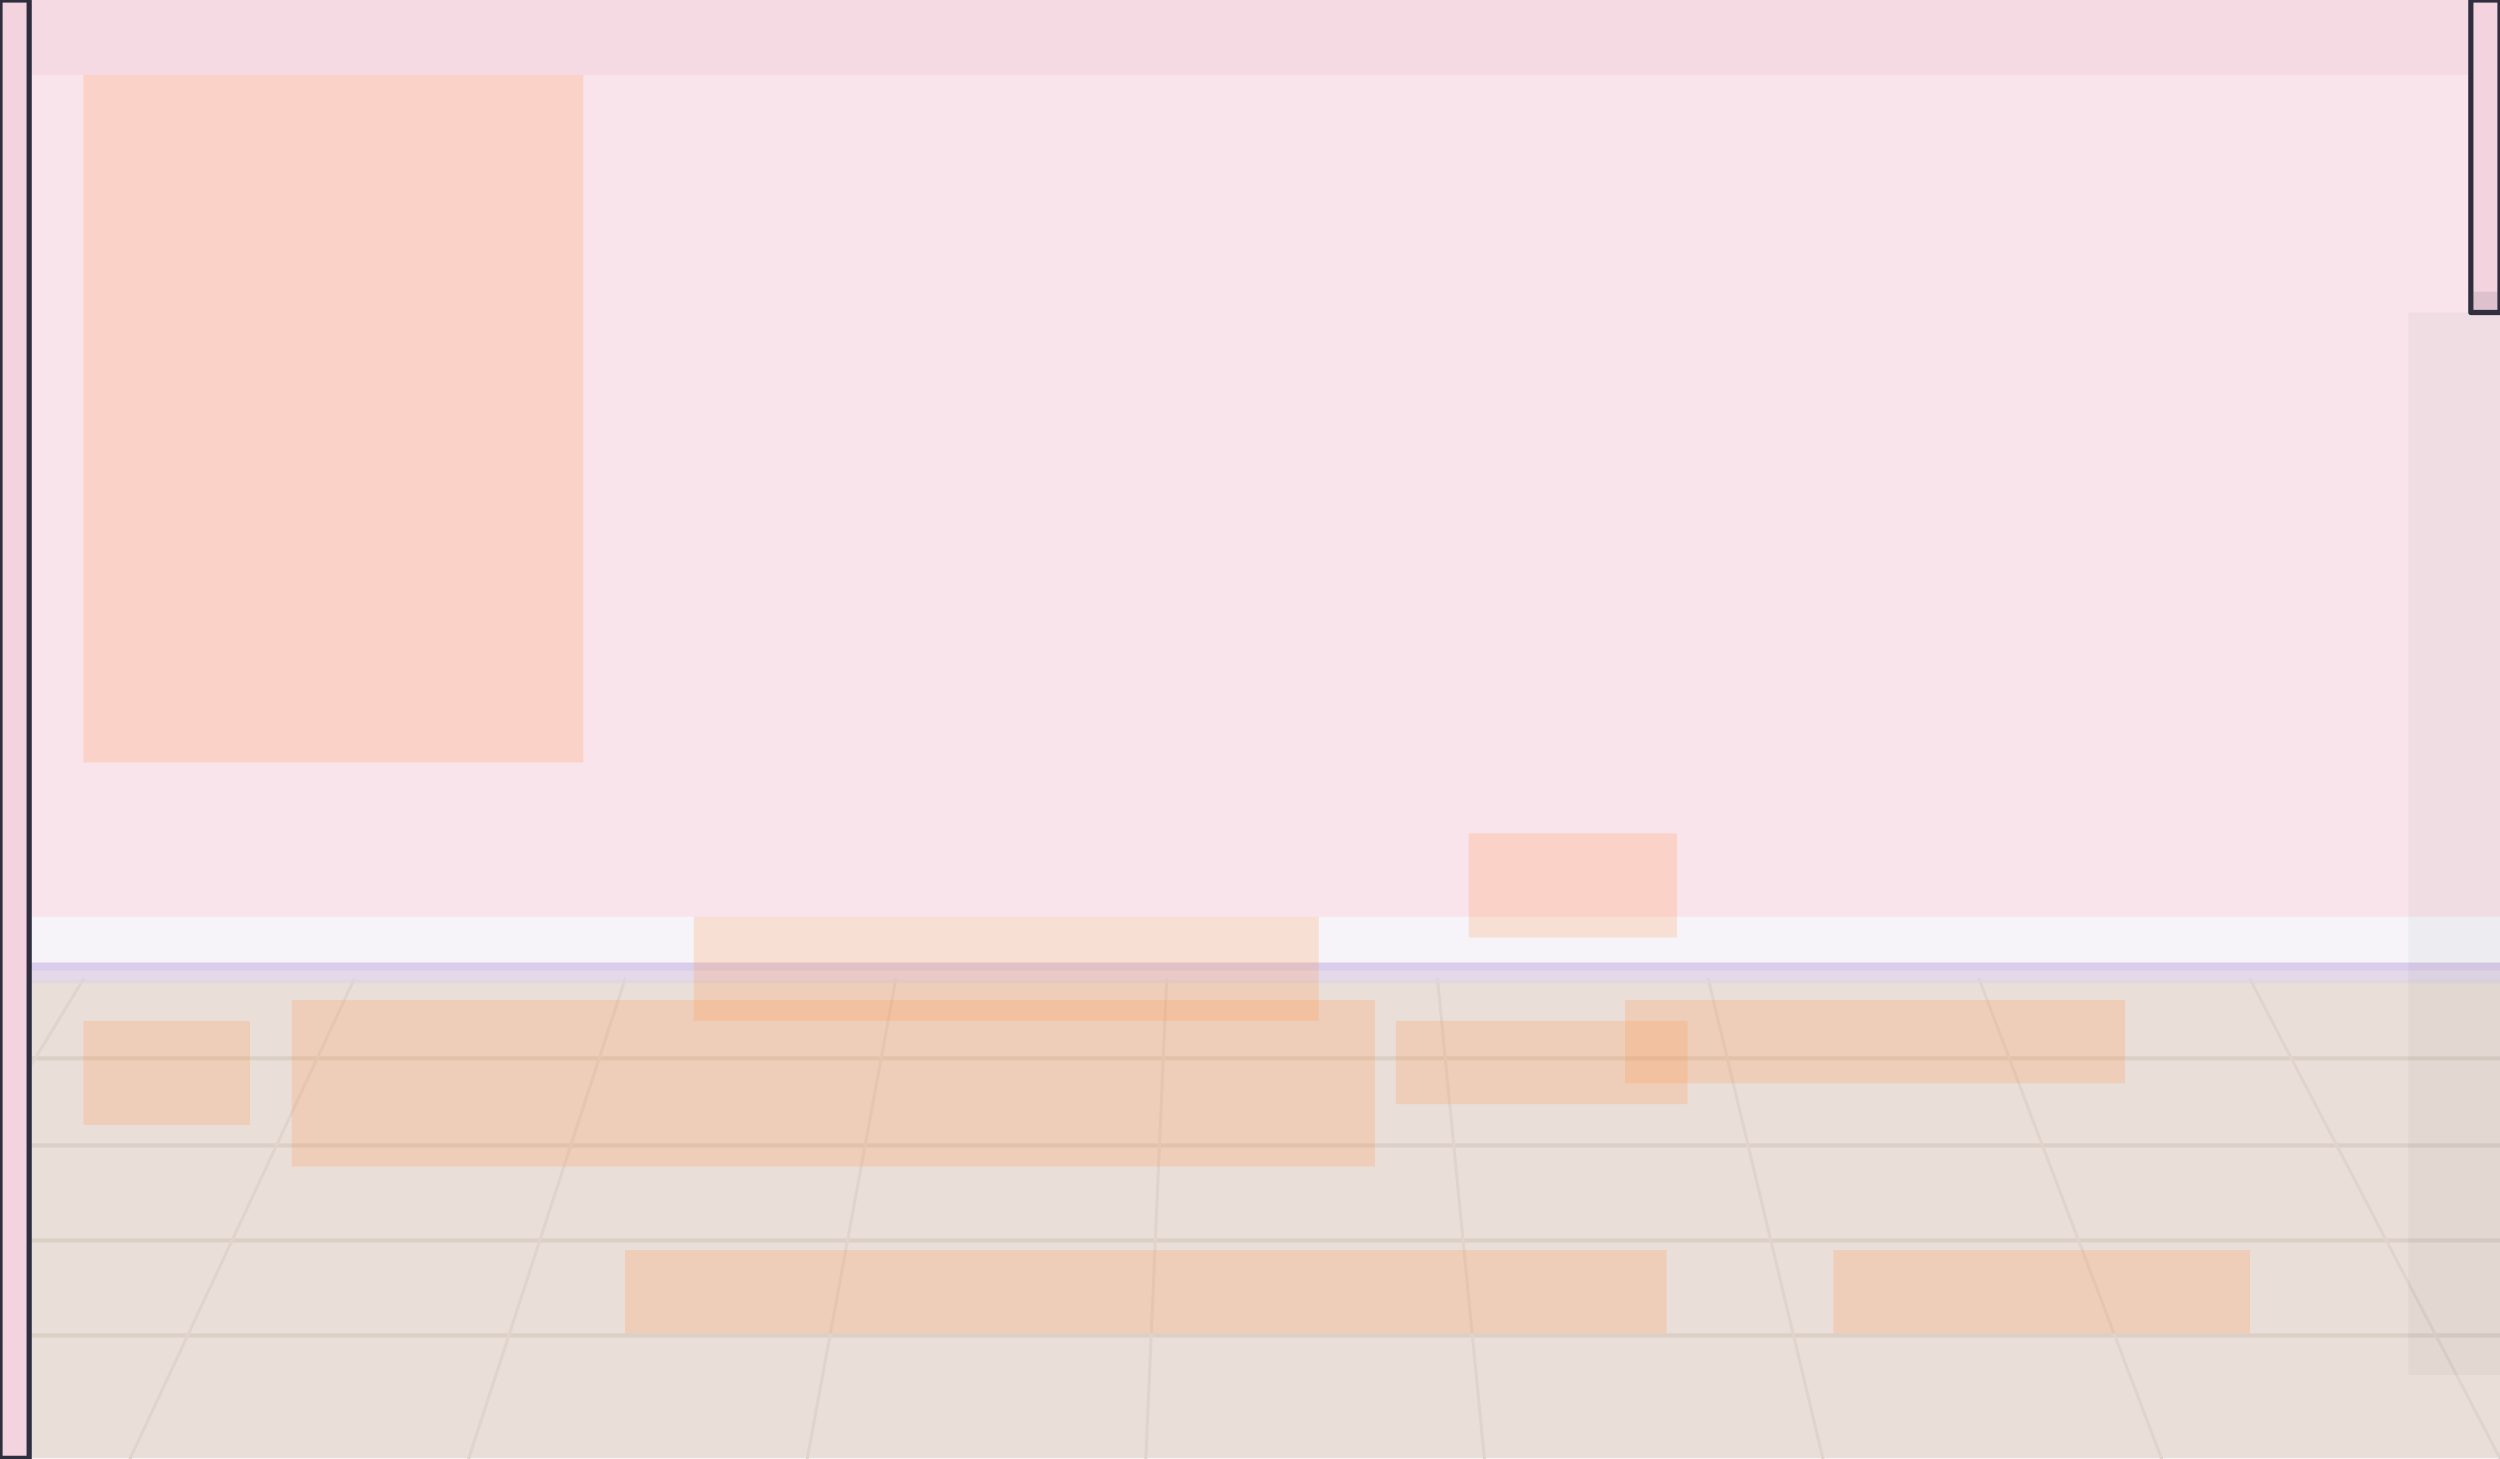
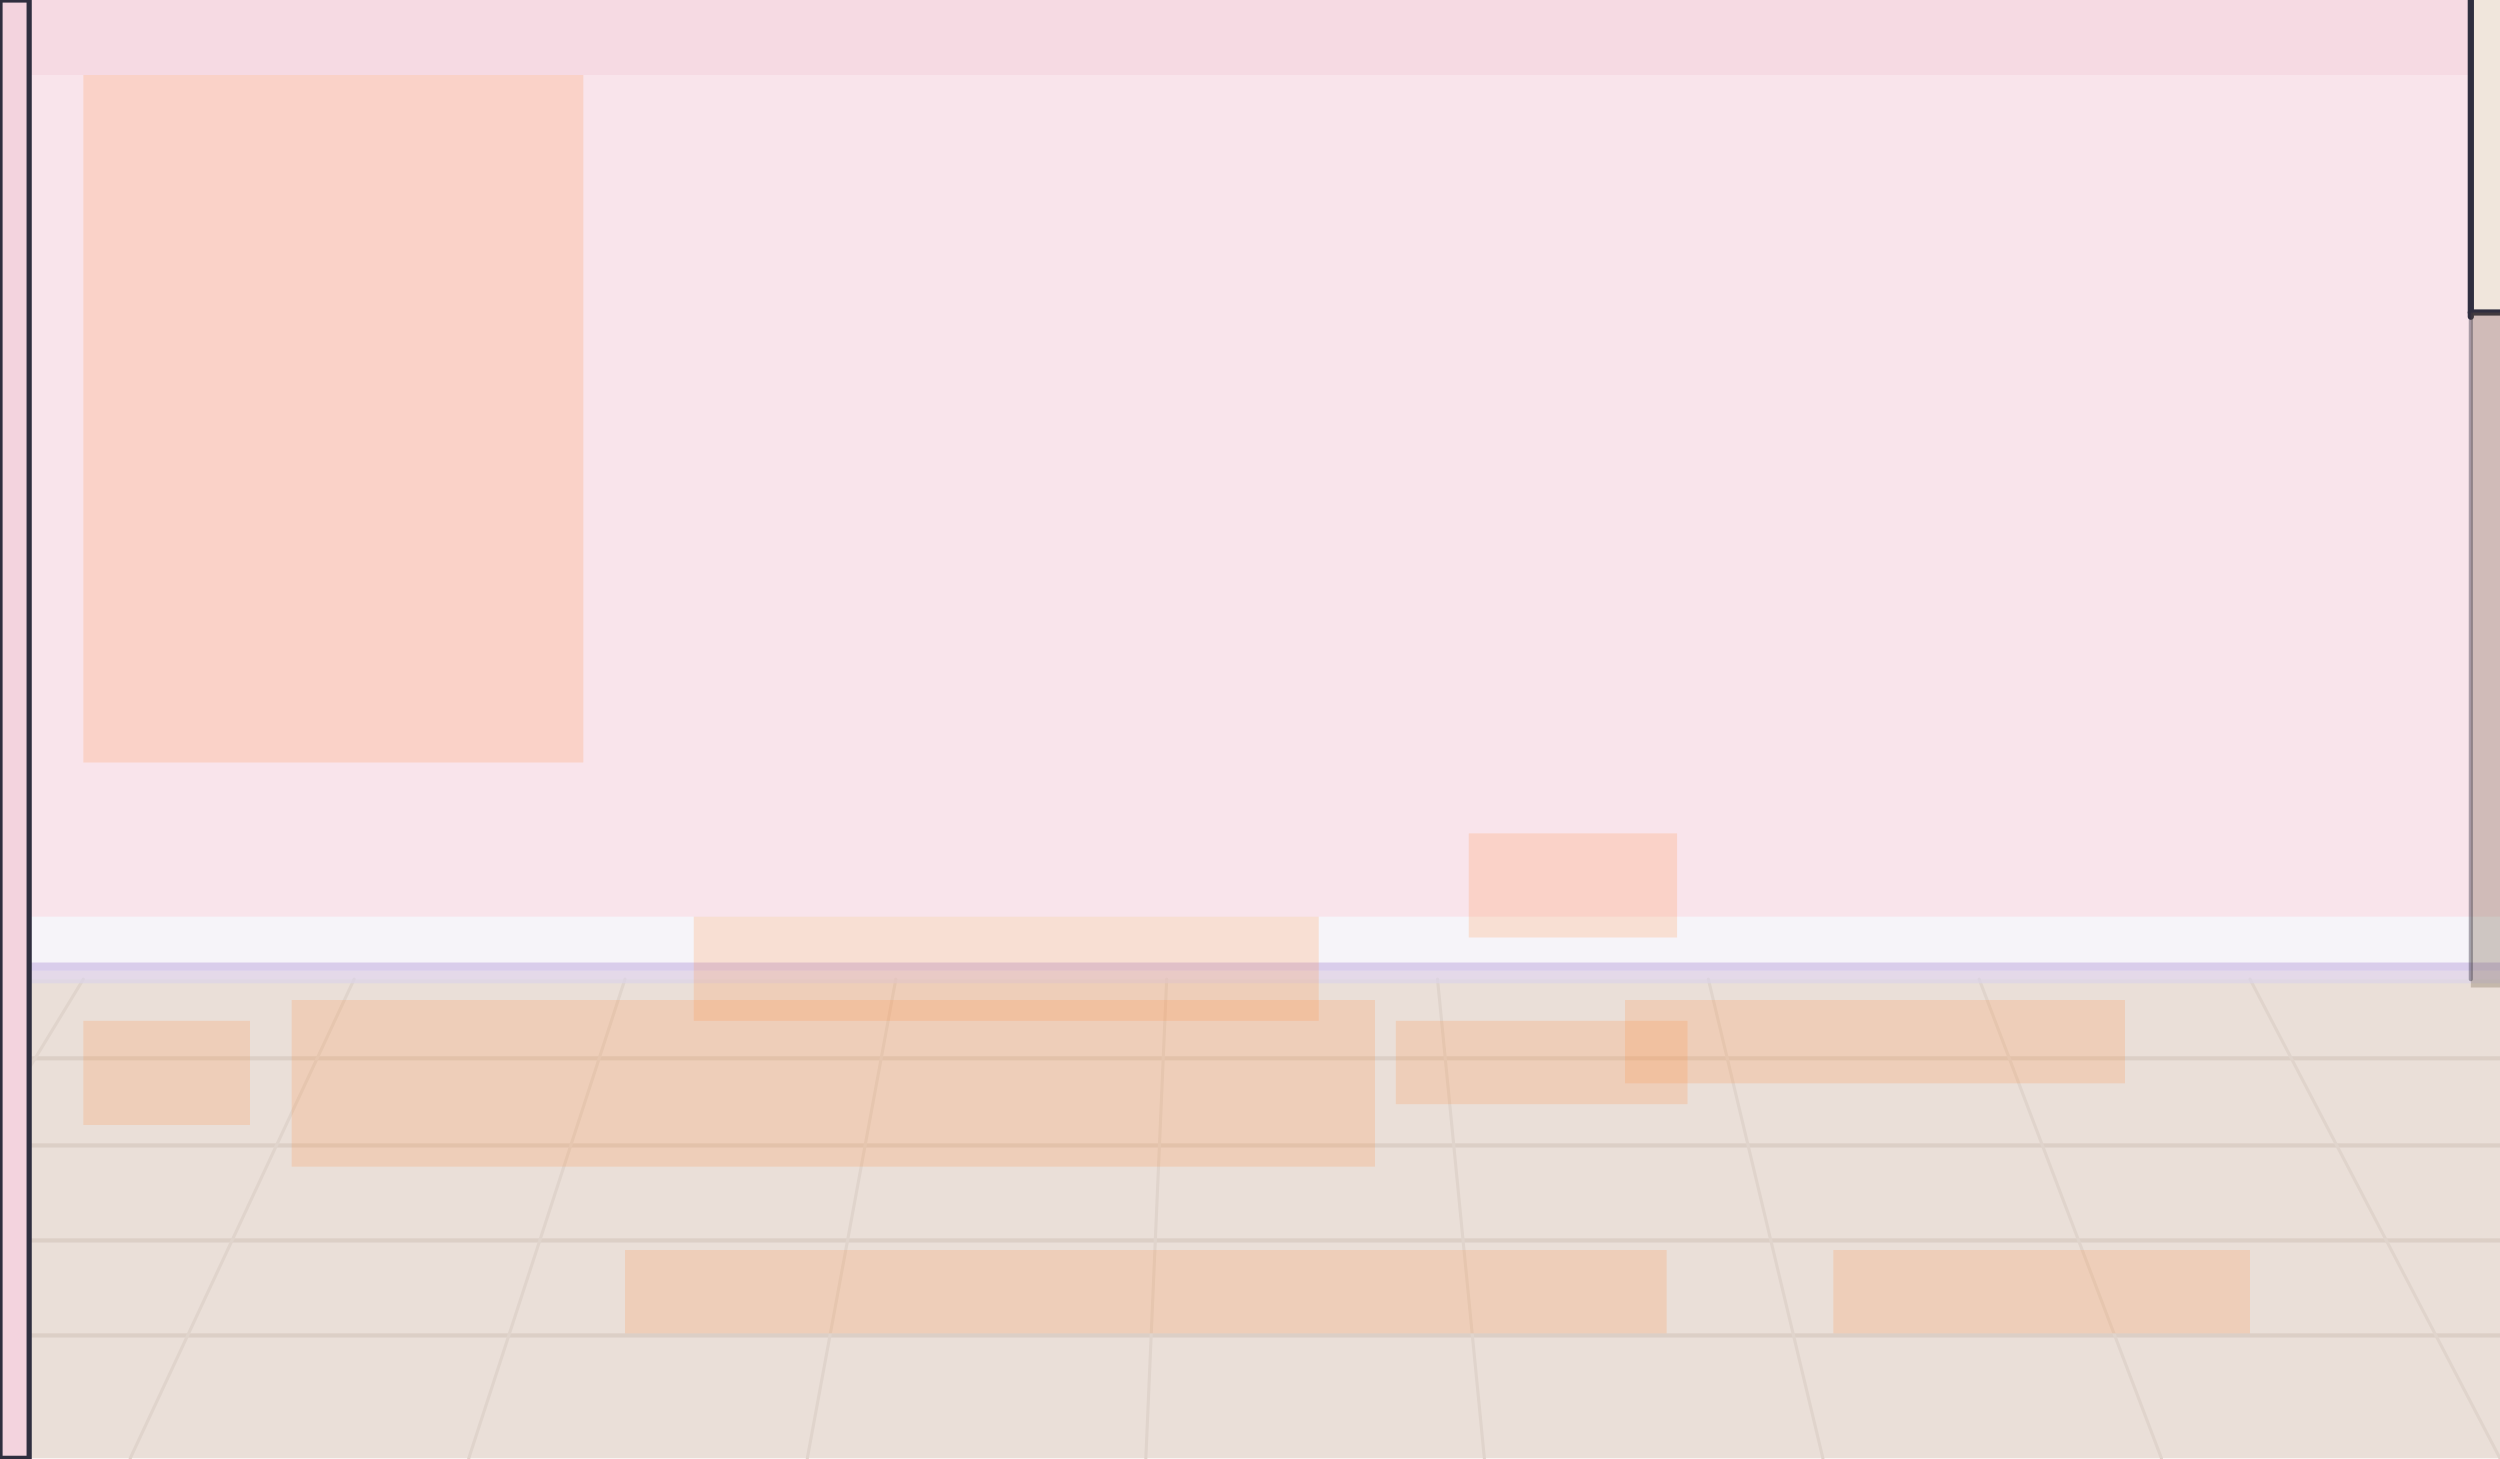
<svg xmlns="http://www.w3.org/2000/svg" viewBox="0 0 1200 700" width="1200" height="700">
  <g id="stěna">
    <rect x="0" y="0" width="1200" height="470" fill="#F9E4EB" stroke="none" />
    <rect x="0" y="0" width="1200" height="36" fill="#F3D3DE" stroke="none" opacity="0.6" />
  </g>
  <g id="podlaha">
    <rect x="0" y="470" width="1200" height="230" fill="#EADFD8" stroke="none" />
    <path d="M 0 508 L 1200 508" stroke="#DCCFC6" stroke-width="2" stroke-linejoin="round" stroke-linecap="round" />
    <path d="M 0 549.8 L 1200 549.8" stroke="#DCCFC6" stroke-width="2" stroke-linejoin="round" stroke-linecap="round" />
    <path d="M 0 595.4 L 1200 595.4" stroke="#DCCFC6" stroke-width="2" stroke-linejoin="round" stroke-linecap="round" />
    <path d="M 0 641 L 1200 641" stroke="#DCCFC6" stroke-width="2" stroke-linejoin="round" stroke-linecap="round" />
    <path d="M 40 470 L -100 700" stroke="#E0D4CC" stroke-width="1.5" stroke-linejoin="round" stroke-linecap="round" />
    <path d="M 170 470 L 62.5 700" stroke="#E0D4CC" stroke-width="1.5" stroke-linejoin="round" stroke-linecap="round" />
    <path d="M 300 470 L 225 700" stroke="#E0D4CC" stroke-width="1.5" stroke-linejoin="round" stroke-linecap="round" />
    <path d="M 430 470 L 387.5 700" stroke="#E0D4CC" stroke-width="1.5" stroke-linejoin="round" stroke-linecap="round" />
    <path d="M 560 470 L 550 700" stroke="#E0D4CC" stroke-width="1.5" stroke-linejoin="round" stroke-linecap="round" />
    <path d="M 690 470 L 712.5 700" stroke="#E0D4CC" stroke-width="1.5" stroke-linejoin="round" stroke-linecap="round" />
    <path d="M 820 470 L 875 700" stroke="#E0D4CC" stroke-width="1.5" stroke-linejoin="round" stroke-linecap="round" />
    <path d="M 950 470 L 1037.5 700" stroke="#E0D4CC" stroke-width="1.5" stroke-linejoin="round" stroke-linecap="round" />
    <path d="M 1080 470 L 1200 700" stroke="#E0D4CC" stroke-width="1.5" stroke-linejoin="round" stroke-linecap="round" />
    <path d="M 1210 470 L 1362.5 700" stroke="#E0D4CC" stroke-width="1.5" stroke-linejoin="round" stroke-linecap="round" />
    <path d="M 1340 470 L 1525 700" stroke="#E0D4CC" stroke-width="1.5" stroke-linejoin="round" stroke-linecap="round" />
  </g>
  <g id="lišta">
    <rect x="0" y="440" width="1200" height="26" fill="#F6F4F9" stroke="none" />
    <rect x="0" y="462" width="1200" height="4" fill="#D9CDEB" stroke="none" />
    <rect x="0" y="466" width="1200" height="6" fill="#DCD4E8" stroke="none" opacity="0.7" />
  </g>
  <g id="zeď levá">
    <rect x="0" y="0" width="14" height="700" fill="#F3D3DE" stroke="#2F2E3F" stroke-width="2.5" stroke-linejoin="round" stroke-linecap="round" />
  </g>
  <g id="průchod pravý">
-     <rect x="1156" y="150" width="44" height="510" fill="#3B3A4A" stroke="none" opacity="0.05" />
-     <rect x="1186" y="0" width="14" height="150" fill="#F3D3DE" stroke="#2F2E3F" stroke-width="2.5" stroke-linejoin="round" stroke-linecap="round" />
-     <rect x="1186" y="140" width="14" height="10" fill="#3B3A4A" stroke="none" opacity="0.12" />
+     <rect x="1186" y="0" width="14" height="150" fill="#F0E6DC" stroke="none" />
+     <path d="M 1186 0 L 1186 152" stroke="#2F2E3F" stroke-width="3" stroke-linejoin="round" stroke-linecap="round" />
+     <path d="M 1186 150 L 1200 150" stroke="#2F2E3F" stroke-width="3" stroke-linejoin="round" stroke-linecap="round" />
+     <rect x="1186" y="150" width="14" height="324" fill="#6F5A41" stroke="none" opacity="0.3" />
+     <path d="M 1186 150 L 1186 470" stroke="#2F2E3F" stroke-width="2" stroke-linejoin="round" stroke-linecap="round" opacity="0.4" />
  </g>
  <rect id="@slot postel" x="140" y="480" width="520" height="80" fill="#FF8C3D" opacity="0.2" />
  <rect id="@slot noční stolek" x="670" y="490" width="140" height="40" fill="#FF8C3D" opacity="0.2" />
  <rect id="@slot skříň" x="780" y="480" width="240" height="40" fill="#FF8C3D" opacity="0.2" />
  <rect id="@slot okno" x="40" y="36" width="240" height="330" fill="#FF8C3D" opacity="0.2" />
  <rect id="@slot deka" x="333" y="440" width="300" height="50" fill="#FF8C3D" opacity="0.2" />
  <rect id="@slot budík" x="705" y="400" width="100" height="50" fill="#FF8C3D" opacity="0.2" />
  <rect id="@slot koberec" x="300" y="600" width="500" height="40" fill="#FF8C3D" opacity="0.2" />
  <rect id="@slot lampa" x="40" y="490" width="80" height="50" fill="#FF8C3D" opacity="0.2" />
  <rect id="@slot hračka" x="880" y="600" width="200" height="40" fill="#FF8C3D" opacity="0.2" />
</svg>
